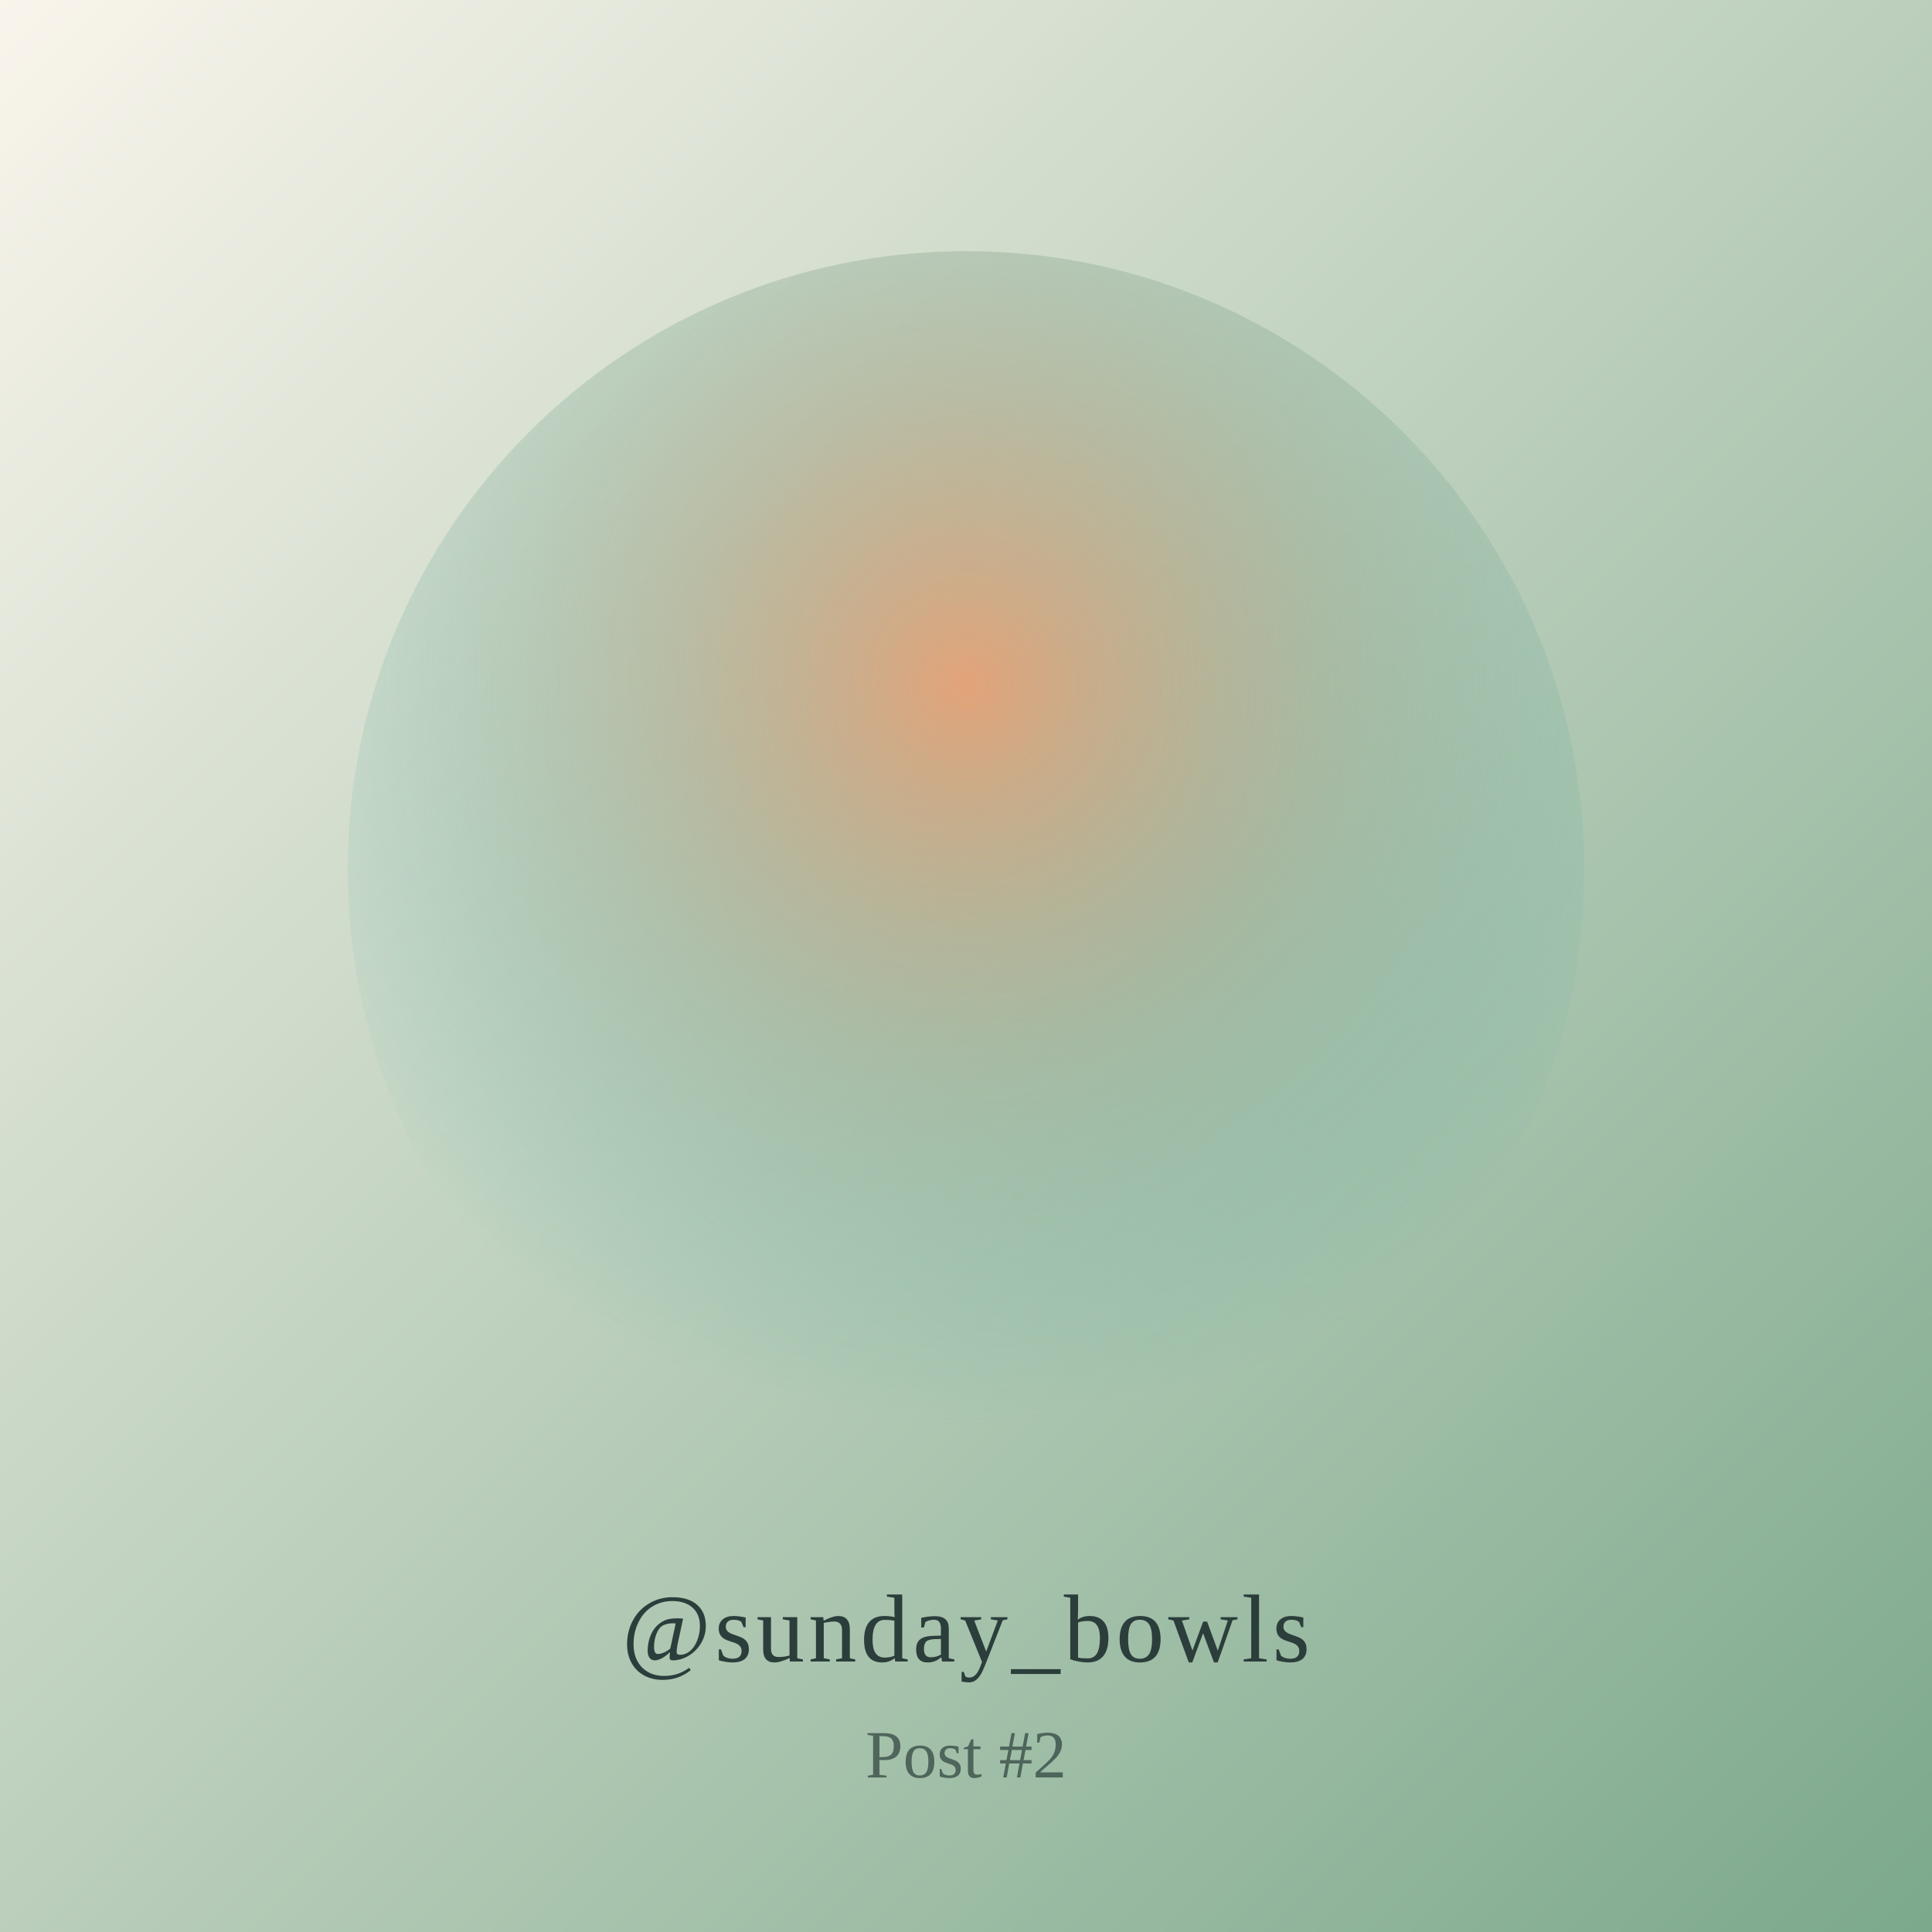
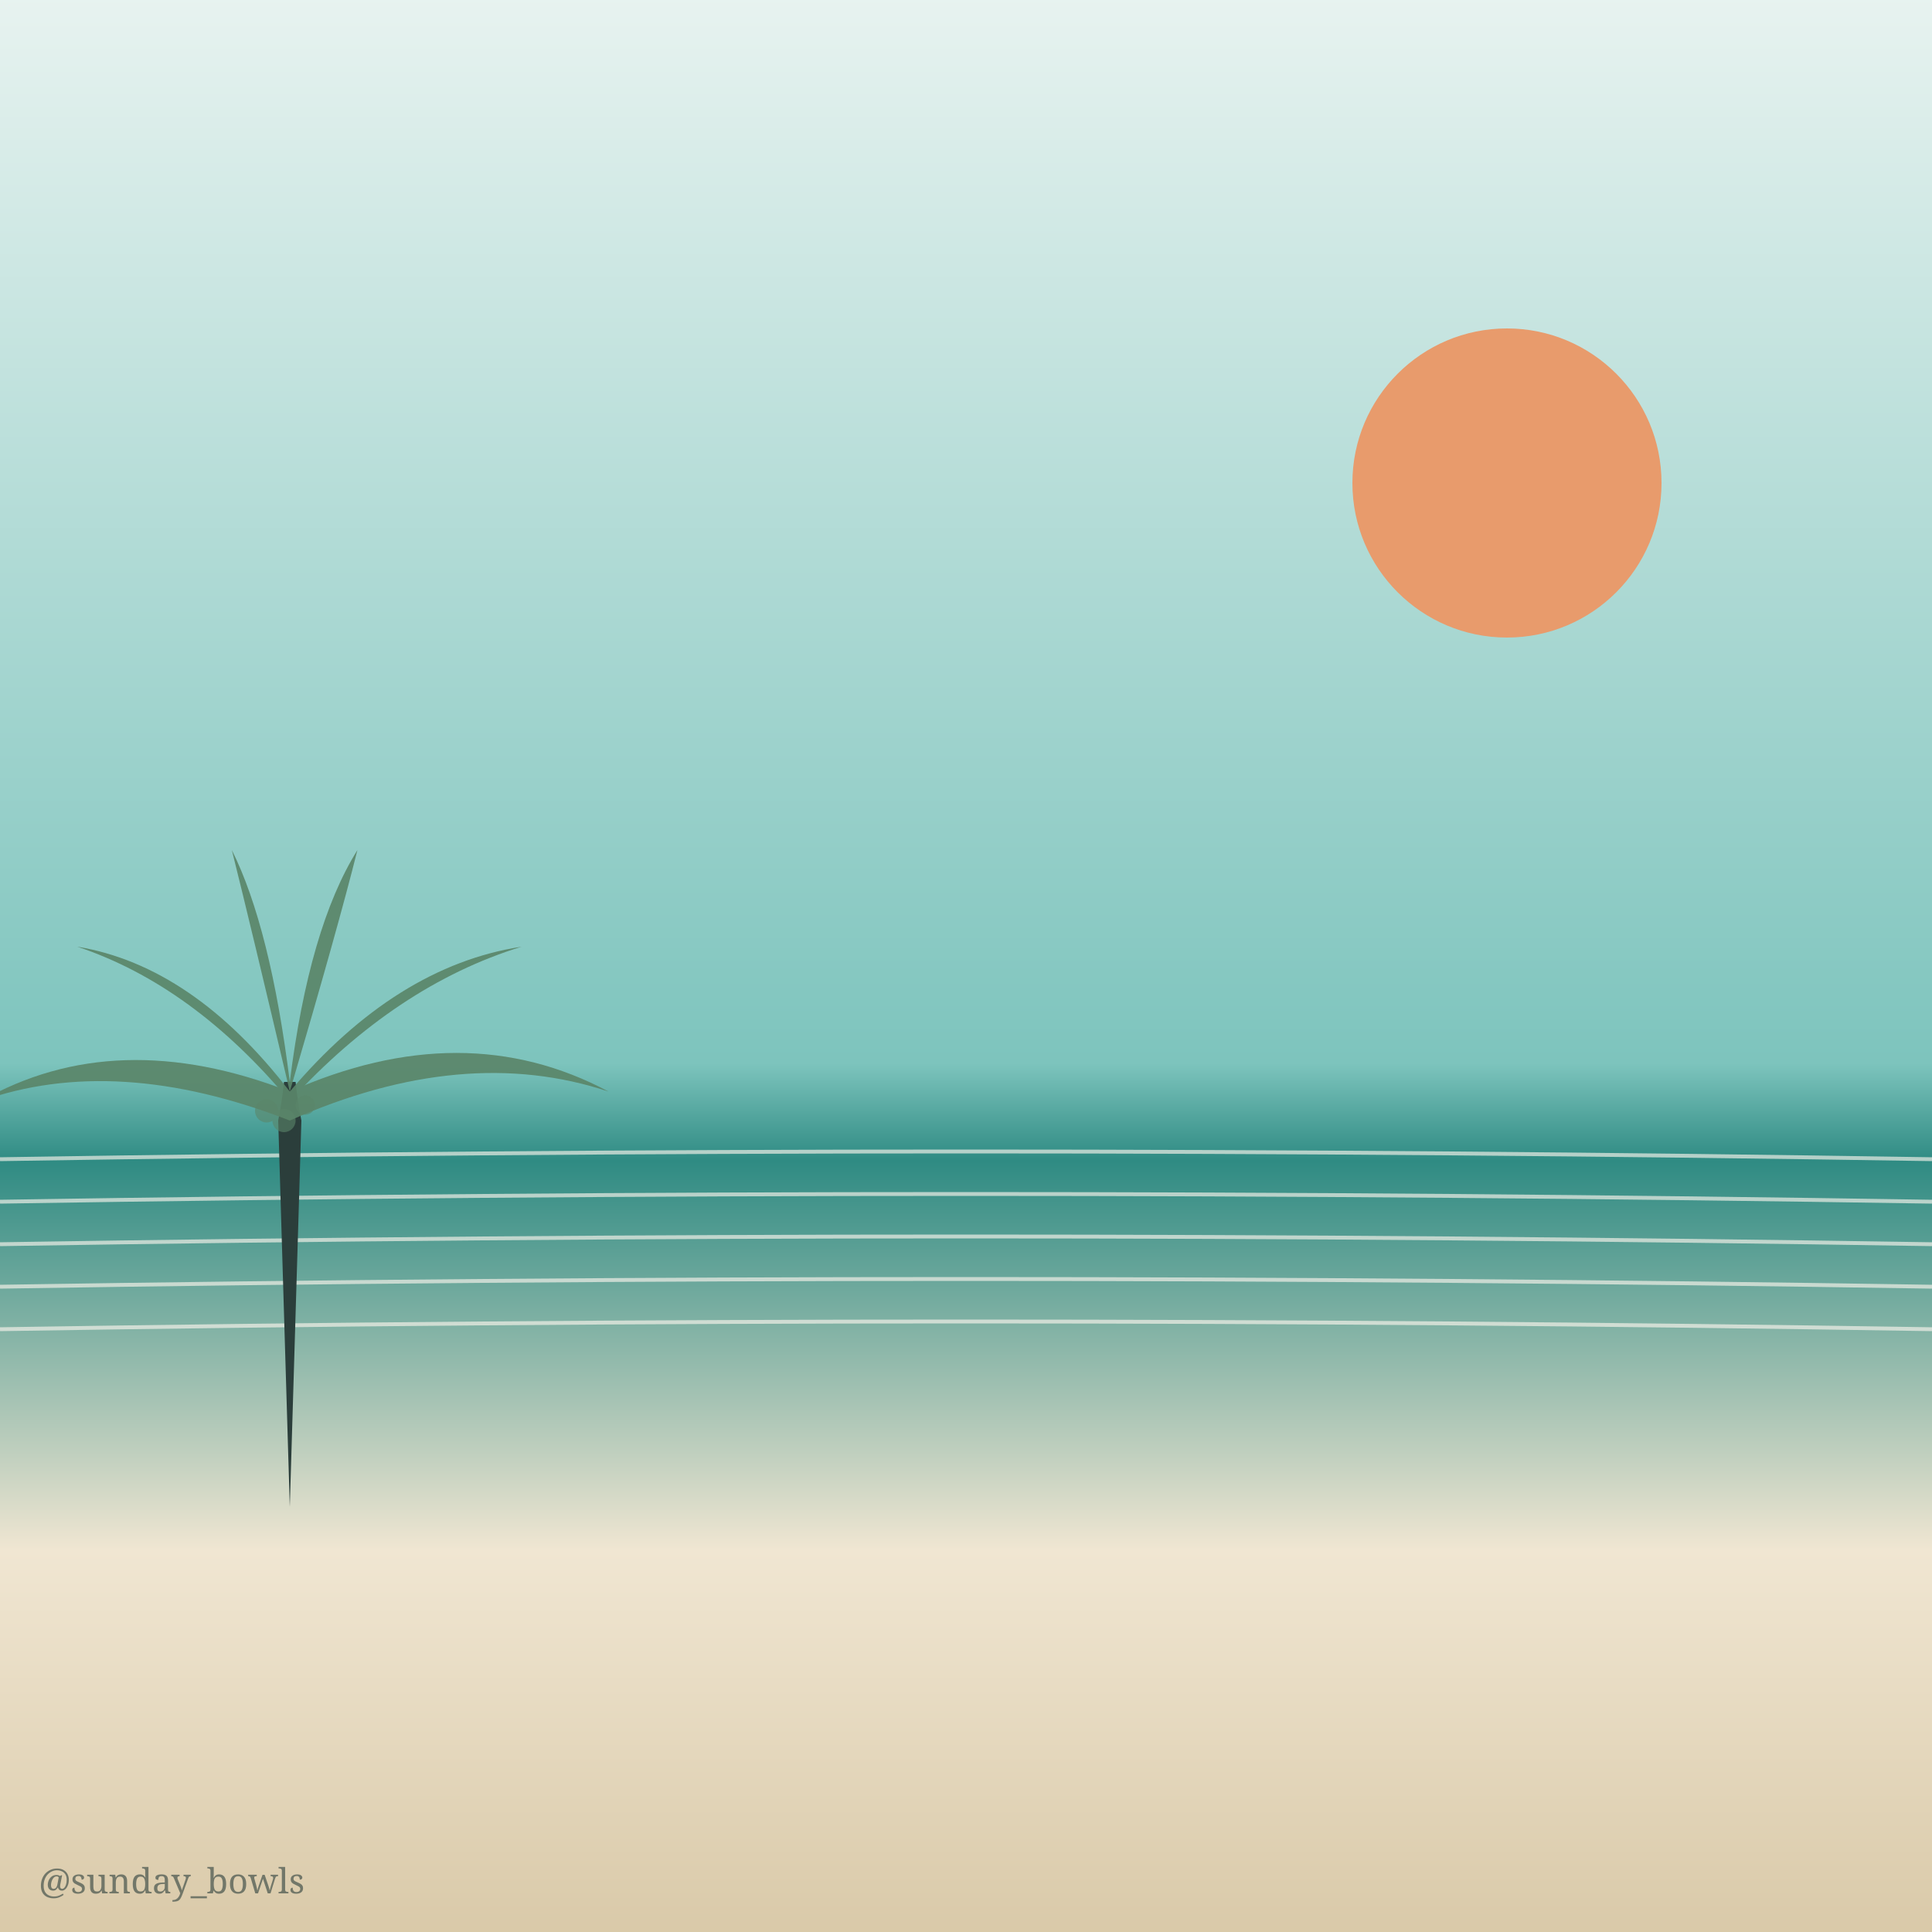
- <svg xmlns="http://www.w3.org/2000/svg" viewBox="0 0 1000 1000" preserveAspectRatio="xMidYMid slice" role="img" aria-label="Post #2">
+ <svg xmlns="http://www.w3.org/2000/svg" viewBox="0 0 1000 1000" preserveAspectRatio="xMidYMid slice" role="img" aria-label="湘南の朝">
  <defs>
-     <linearGradient id="g1hk7dmh" x1="0" y1="0" x2="1" y2="1">
-       <stop offset="0%" stop-color="#FAF5EC" />
-       <stop offset="100%" stop-color="#7BA88B" />
+     <linearGradient id="d1_b" x1="0" y1="0" x2="0" y2="1">
+       <stop offset="0%" stop-color="#E8F3F0" />
+       <stop offset="55%" stop-color="#7DC4BD" />
+       <stop offset="60%" stop-color="#2F8B83" />
+       <stop offset="80%" stop-color="#F0E6D2" />
+       <stop offset="100%" stop-color="#D9C9A8" />
    </linearGradient>
-     <radialGradient id="g2ahawx3" cx="50%" cy="35%" r="60%">
-       <stop offset="0%" stop-color="#E89B6C" stop-opacity="0.85" />
-       <stop offset="100%" stop-color="#3FA9A1" stop-opacity="0.0" />
-     </radialGradient>
  </defs>
-   <rect width="1000" height="1000" fill="url(#g1hk7dmh)" />
-   <circle cx="500" cy="450" r="320" fill="url(#g2ahawx3)" />
-   <g fill="#2B3E3B" font-family="Georgia, 'Times New Roman', serif">
-     <text x="50%" y="860" text-anchor="middle" font-size="50" letter-spacing="2">@sunday_bowls</text>
-     <text x="50%" y="920" text-anchor="middle" font-size="35" opacity="0.7">Post #2</text>
+   <rect width="1000" height="1000" fill="url(#d1_b)" />
+   <circle cx="780" cy="250" r="80" fill="#E89B6C" />
+   <g stroke="#FAF5EC" stroke-width="2" fill="none" opacity="0.65">
+     <path d="M 0 600 Q 500 592 1000 600" />
+     <path d="M 0 622 Q 500 614 1000 622" />
+     <path d="M 0 644 Q 500 636 1000 644" />
+     <path d="M 0 666 Q 500 658 1000 666" />
+     <path d="M 0 688 Q 500 680 1000 688" />
  </g>
+   <g transform="translate(150,780) scale(1)">
+     <path d="M 0 0 Q -3 -100 -6 -200 Q -4 -210 -3 -220 L 3 -220 Q 4 -210 6 -200 Q 3 -100 0 0 Z" fill="#2B3E3B" />
+     <g fill="#5A8569" opacity="0.92">
+       <path d="M 0 -215 Q -90 -250 -160 -210 Q -90 -235 0 -200 Z" />
+       <path d="M 0 -215 Q 90 -255 165 -215 Q 90 -240 0 -200 Z" />
+       <path d="M 0 -215 Q -50 -280 -110 -290 Q -50 -270 0 -210 Z" />
+       <path d="M 0 -215 Q 55 -280 120 -290 Q 55 -270 0 -210 Z" />
+       <path d="M 0 -215 Q -20 -300 -30 -340 Q -10 -300 0 -220 Z" />
+       <path d="M 0 -215 Q 25 -300 35 -340 Q 10 -300 0 -220 Z" />
+     </g>
+     <g fill="#5A8569" opacity="0.6">
+       <circle cx="-12" cy="-205" r="6" />
+       <circle cx="8" cy="-208" r="5" />
+       <circle cx="-3" cy="-200" r="6" />
+     </g>
+   </g>
+   <text x="20" y="980" fill="#2B3E3B" font-family="Georgia, serif" font-size="18" opacity="0.6">@sunday_bowls</text>
</svg>
